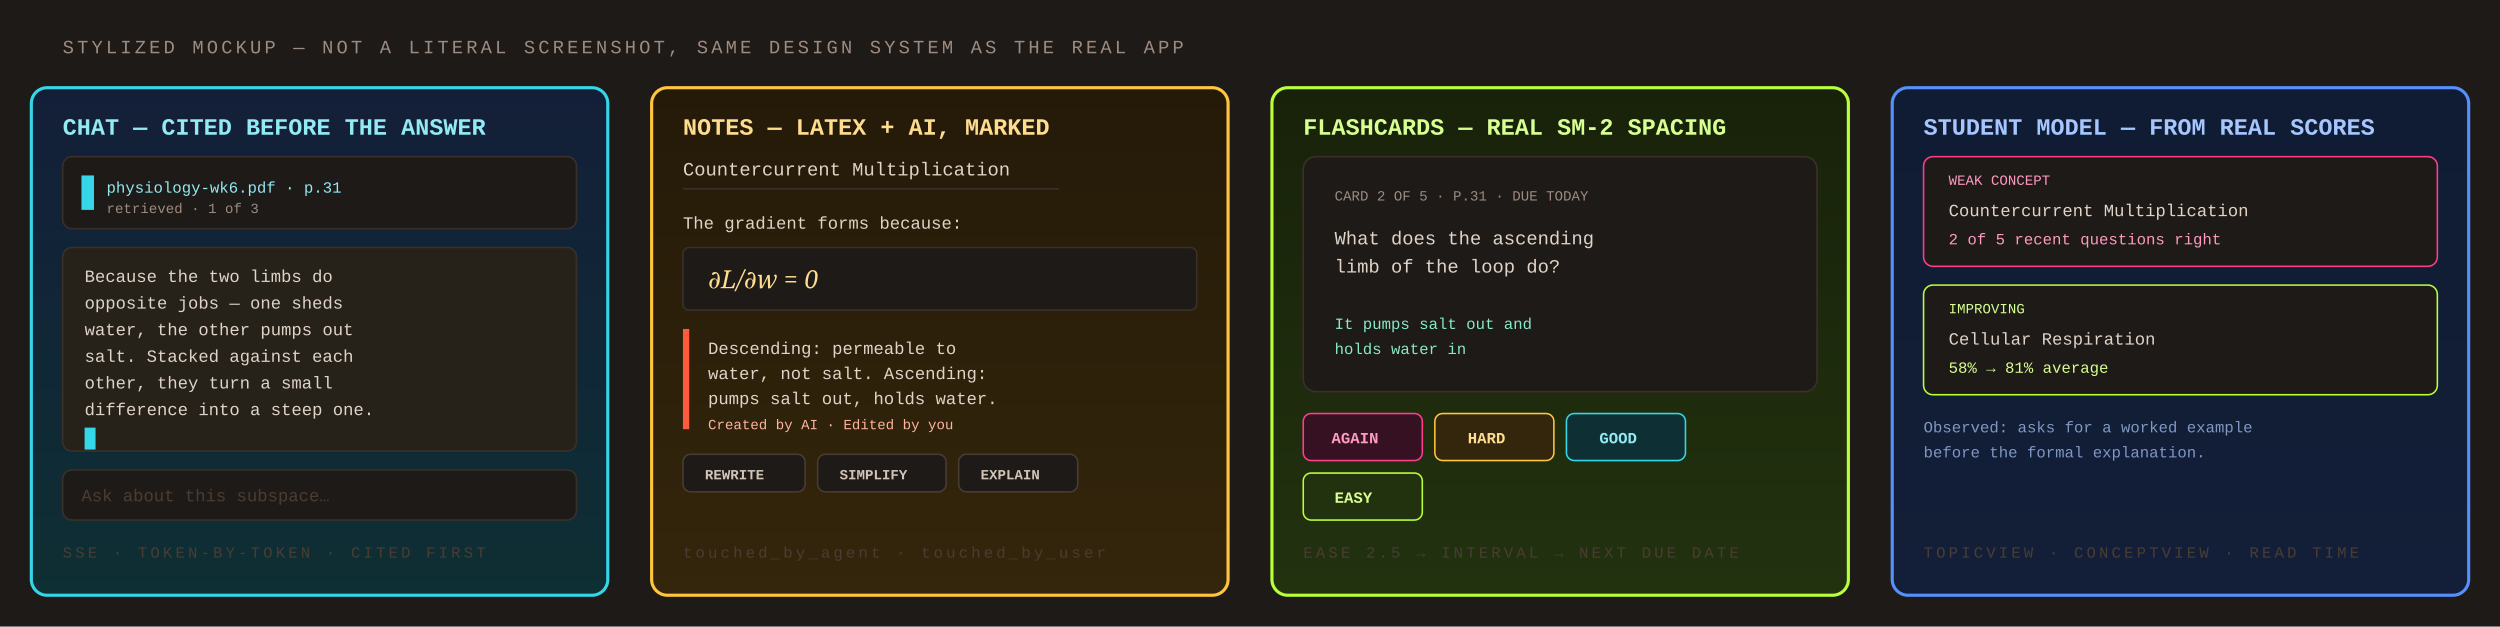
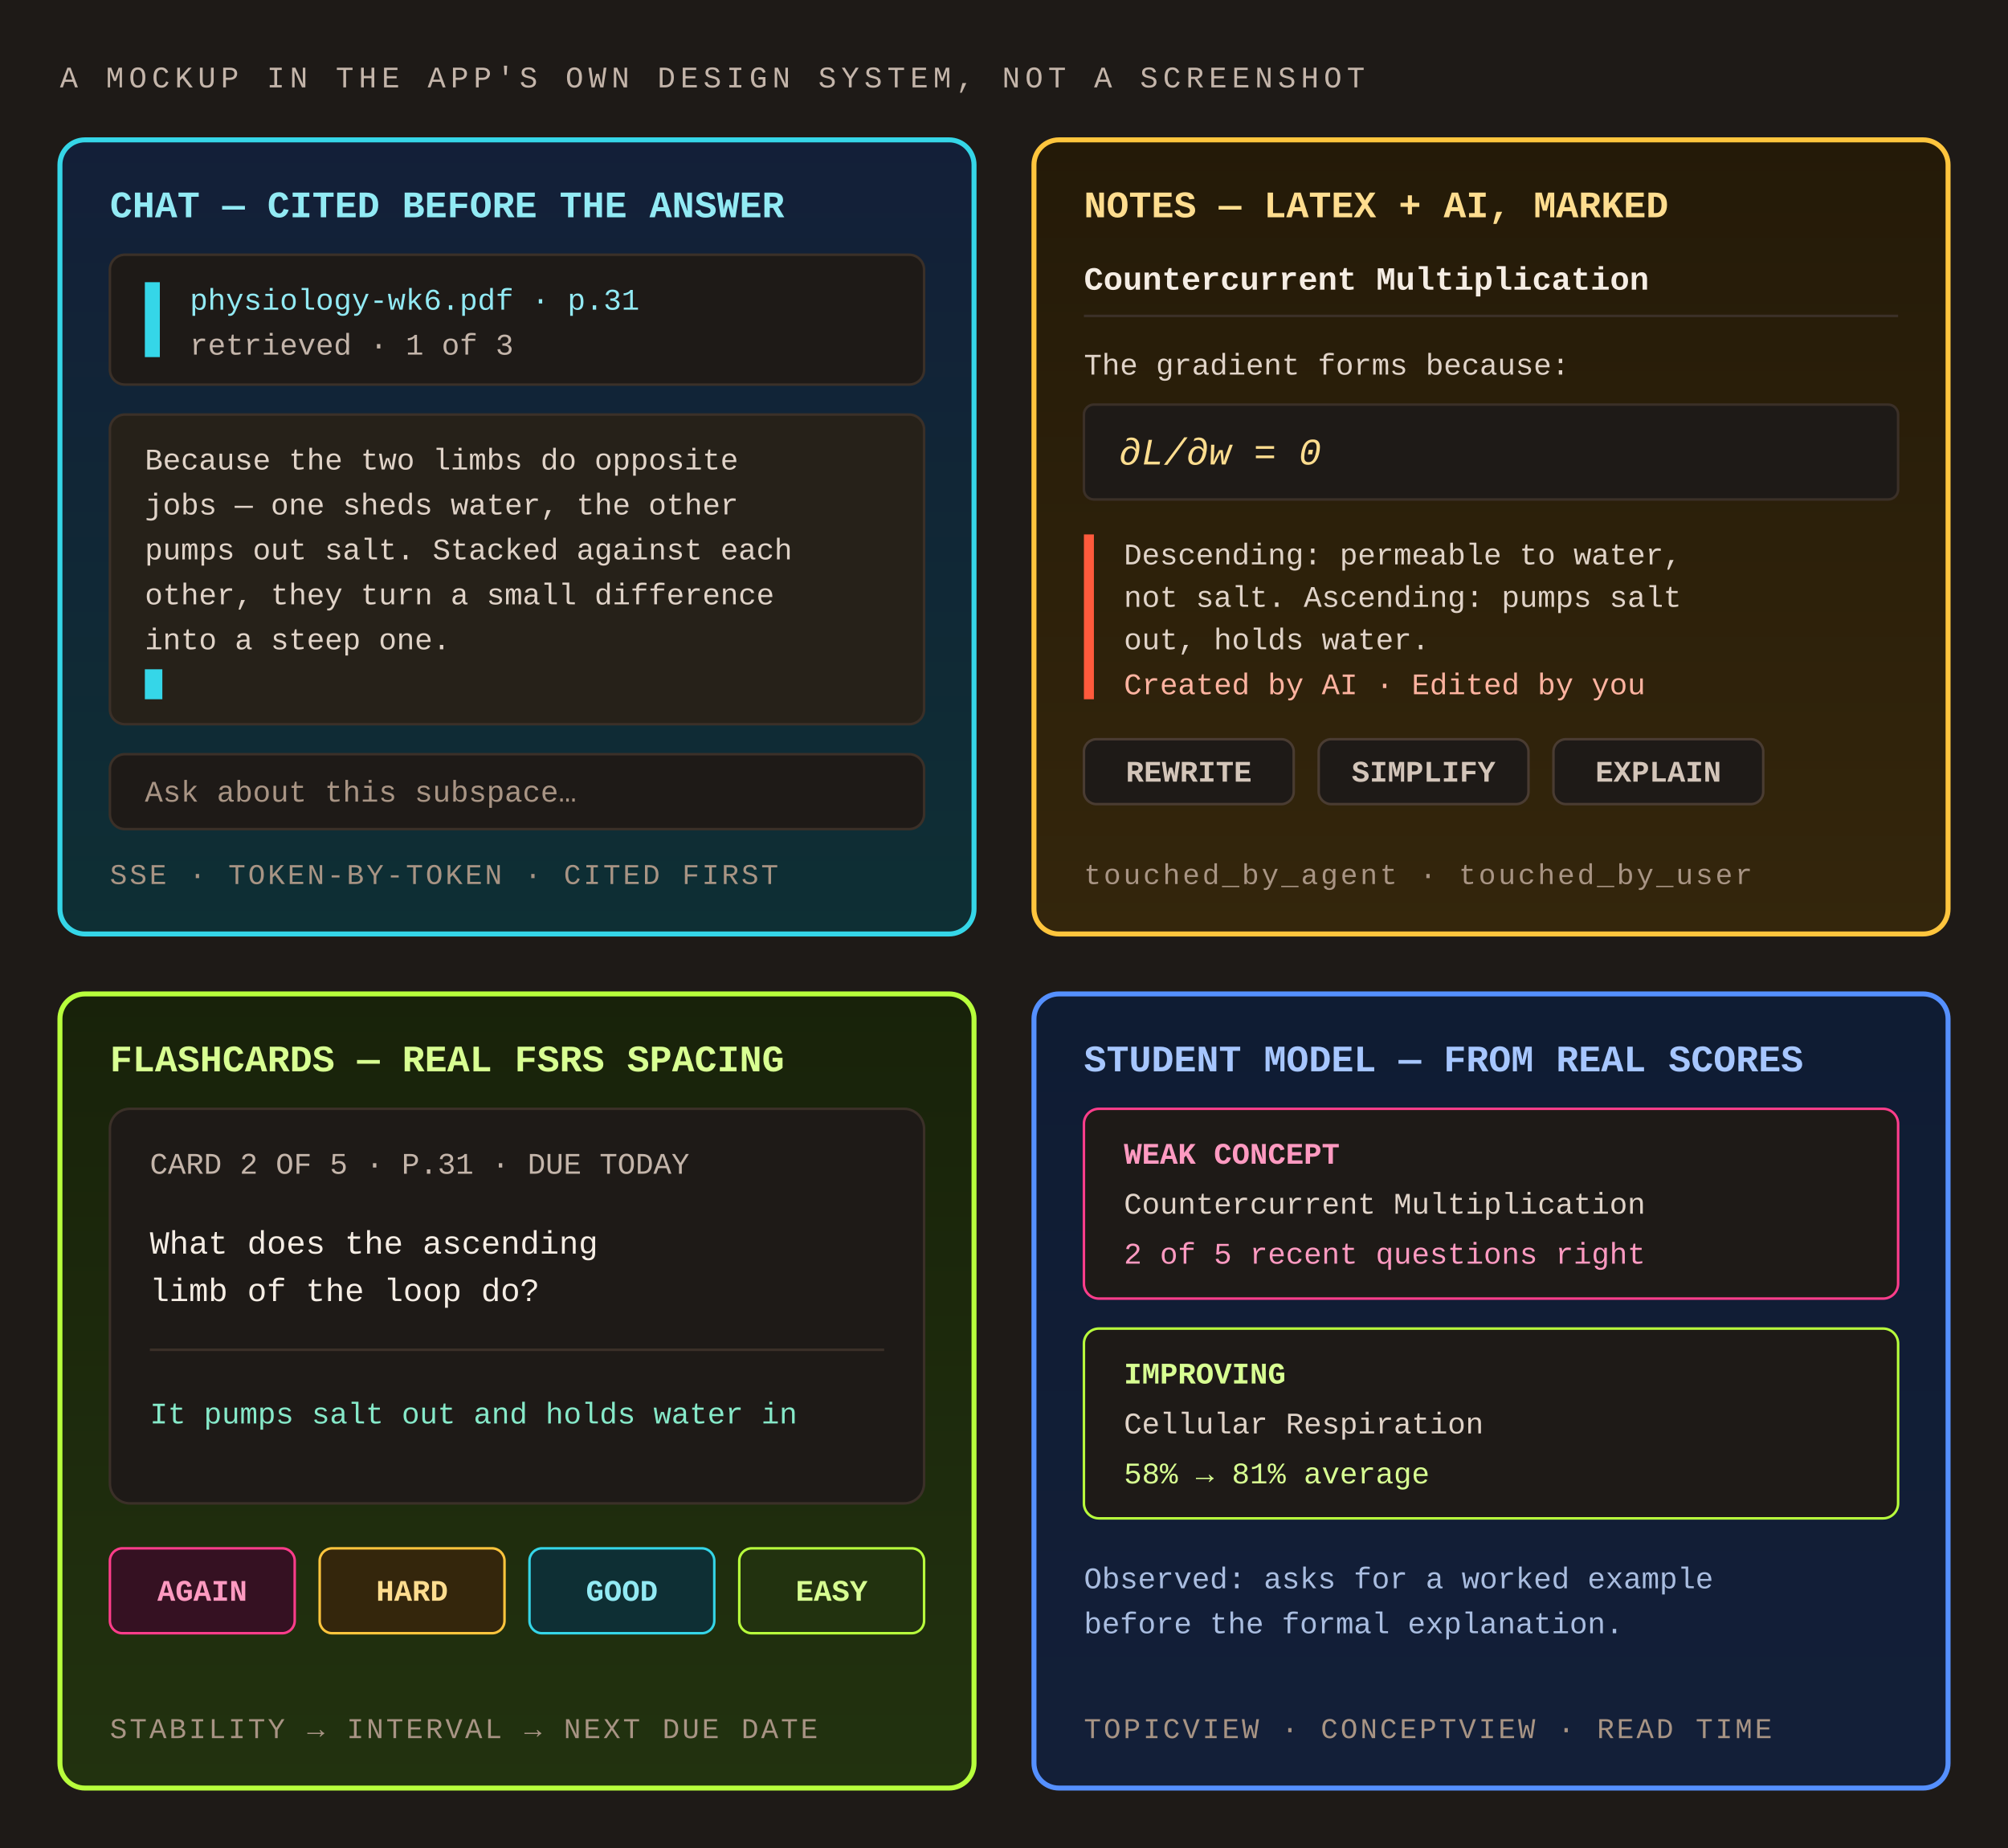
- <svg xmlns="http://www.w3.org/2000/svg" width="1596" height="400" viewBox="0 0 1596 400">
+ <svg xmlns="http://www.w3.org/2000/svg" width="804" height="740" viewBox="0 0 804 740">
  <defs>
    <linearGradient id="panel-sky" x1="0" y1="0" x2="0" y2="1">
      <stop offset="0%" stop-color="#131f38" />
      <stop offset="100%" stop-color="#0e2f34" />
    </linearGradient>
    <linearGradient id="panel-sun" x1="0" y1="0" x2="0" y2="1">
      <stop offset="0%" stop-color="#241a08" />
      <stop offset="100%" stop-color="#34260c" />
    </linearGradient>
    <linearGradient id="panel-mint" x1="0" y1="0" x2="0" y2="1">
      <stop offset="0%" stop-color="#18220a" />
      <stop offset="100%" stop-color="#22320f" />
    </linearGradient>
    <linearGradient id="panel-azure" x1="0" y1="0" x2="0" y2="1">
      <stop offset="0%" stop-color="#0f1c33" />
      <stop offset="100%" stop-color="#131f38" />
    </linearGradient>
  </defs>
-   <rect width="1596" height="400" fill="#1e1a17" />
-   <text x="40" y="34" font-family="'Courier New', monospace" font-size="12" letter-spacing="2" fill="#9c8b80">STYLIZED MOCKUP — NOT A LITERAL SCREENSHOT, SAME DESIGN SYSTEM AS THE REAL APP</text>
+   <style>
+     .pn{animation:pn 16s ease-in-out infinite}
+     .cite{animation:cite 16s ease-in-out infinite}
+     .cur{animation:blink 1.4s steps(1) infinite}
+     .press{animation:press 16s ease-in-out infinite;transform-box:fill-box;transform-origin:center}
+     @keyframes pn{0%,25%,100%{stroke-width:2}6%,19%{stroke-width:3.5}}
+     @keyframes cite{0%,16%,100%{stroke:#3b3028}3%,10%{stroke:#35d6e8}}
+     @keyframes blink{50%{opacity:0}}
+     @keyframes press{0%,60%,68%,100%{transform:none}64%{transform:scale(.94)}}
+     @media (prefers-reduced-motion:reduce){*{animation:none!important}}
+   </style>
+   <rect width="804" height="740" fill="#1e1a17" />
+   <text x="24" y="35" font-family="'Courier New', monospace" font-size="12" letter-spacing="2" fill="#c4b5aa">A MOCKUP IN THE APP'S OWN DESIGN SYSTEM, NOT A SCREENSHOT</text>
  <g>
-     <rect x="20" y="56" width="368" height="324" rx="10" fill="url(#panel-sky)" stroke="#35d6e8" stroke-width="2" />
-     <text x="40" y="86" font-family="'Courier New', monospace" font-weight="700" font-size="15" fill="#92eaf4">CHAT — CITED BEFORE THE ANSWER</text>
-     <rect x="40" y="100" width="328" height="46" rx="6" fill="#1e1a17" stroke="#3b3028" />
-     <rect x="52" y="112" width="8" height="22" fill="#35d6e8" />
-     <text x="68" y="123" font-family="'Courier New', monospace" font-size="10" fill="#92eaf4">physiology-wk6.pdf · p.31</text>
-     <text x="68" y="136" font-family="'Courier New', monospace" font-size="9" fill="#9c8b80">retrieved · 1 of 3</text>
-     <rect x="40" y="158" width="328" height="130" rx="6" fill="#262119" stroke="#3b3028" />
-     <text x="54" y="180" font-family="'Courier New', monospace" font-size="11" fill="#e0d3c8">Because the two limbs do</text>
-     <text x="54" y="197" font-family="'Courier New', monospace" font-size="11" fill="#e0d3c8">opposite jobs — one sheds</text>
-     <text x="54" y="214" font-family="'Courier New', monospace" font-size="11" fill="#e0d3c8">water, the other pumps out</text>
-     <text x="54" y="231" font-family="'Courier New', monospace" font-size="11" fill="#e0d3c8">salt. Stacked against each</text>
-     <text x="54" y="248" font-family="'Courier New', monospace" font-size="11" fill="#e0d3c8">other, they turn a small</text>
-     <text x="54" y="265" font-family="'Courier New', monospace" font-size="11" fill="#e0d3c8">difference into a steep one.</text>
-     <rect x="54" y="273" width="7" height="14" fill="#35d6e8" />
-     <rect x="40" y="300" width="328" height="32" rx="6" fill="#1e1a17" stroke="#3b3028" />
-     <text x="52" y="320" font-family="'Courier New', monospace" font-size="11" fill="#4a3c32">Ask about this subspace…</text>
-     <text x="40" y="356" font-family="'Courier New', monospace" font-size="10" letter-spacing="2" fill="#4a3c32">SSE · TOKEN-BY-TOKEN · CITED FIRST</text>
+     <rect class="pn" style="animation-delay:0s" x="24" y="56" width="366" height="318" rx="10" fill="url(#panel-sky)" stroke="#35d6e8" stroke-width="2" />
+     <text x="44" y="87" font-family="'Courier New', monospace" font-weight="700" font-size="15" fill="#92eaf4">CHAT — CITED BEFORE THE ANSWER</text>
+     <rect class="cite" x="44" y="102" width="326" height="52" rx="6" fill="#1e1a17" stroke="#3b3028" />
+     <rect x="58" y="113" width="6" height="30" fill="#35d6e8" />
+     <text x="76" y="124" font-family="'Courier New', monospace" font-size="12" fill="#92eaf4">physiology-wk6.pdf · p.31</text>
+     <text x="76" y="142" font-family="'Courier New', monospace" font-size="12" fill="#c4b5aa">retrieved · 1 of 3</text>
+     <rect x="44" y="166" width="326" height="124" rx="6" fill="#262119" stroke="#3b3028" />
+     <text x="58" y="188" font-family="'Courier New', monospace" font-size="12" fill="#e0d3c8">Because the two limbs do opposite</text>
+     <text x="58" y="206" font-family="'Courier New', monospace" font-size="12" fill="#e0d3c8">jobs — one sheds water, the other</text>
+     <text x="58" y="224" font-family="'Courier New', monospace" font-size="12" fill="#e0d3c8">pumps out salt. Stacked against each</text>
+     <text x="58" y="242" font-family="'Courier New', monospace" font-size="12" fill="#e0d3c8">other, they turn a small difference</text>
+     <text x="58" y="260" font-family="'Courier New', monospace" font-size="12" fill="#e0d3c8">into a steep one.</text>
+     <rect class="cur" x="58" y="268" width="7" height="12" fill="#35d6e8" />
+     <rect x="44" y="302" width="326" height="30" rx="6" fill="#1e1a17" stroke="#3b3028" />
+     <text x="58" y="321" font-family="'Courier New', monospace" font-size="12" fill="#a89484">Ask about this subspace…</text>
+     <text x="44" y="354" font-family="'Courier New', monospace" font-size="11.5" letter-spacing="1" fill="#a89484">SSE · TOKEN-BY-TOKEN · CITED FIRST</text>
  </g>
  <g>
-     <rect x="416" y="56" width="368" height="324" rx="10" fill="url(#panel-sun)" stroke="#ffc53d" stroke-width="2" />
-     <text x="436" y="86" font-family="'Courier New', monospace" font-weight="700" font-size="15" fill="#ffdd8f">NOTES — LATEX + AI, MARKED</text>
-     <text x="436" y="112" font-family="'Courier New', monospace" font-size="12" fill="#e0d3c8">Countercurrent Multiplication</text>
-     <rect x="436" y="120" width="240" height="1" fill="#3b3028" />
-     <text x="436" y="146" font-family="'Courier New', monospace" font-size="11" fill="#e0d3c8">The gradient forms because:</text>
-     <rect x="436" y="158" width="328" height="40" rx="4" fill="#1e1a17" stroke="#3b3028" />
-     <text x="452" y="184" font-family="Georgia, serif" font-style="italic" font-size="16" fill="#ffdd8f">∂L/∂w = 0</text>
-     <rect x="436" y="210" width="4" height="64" fill="#ff5a3c" />
-     <text x="452" y="226" font-family="'Courier New', monospace" font-size="11" fill="#e0d3c8">Descending: permeable to</text>
-     <text x="452" y="242" font-family="'Courier New', monospace" font-size="11" fill="#e0d3c8">water, not salt. Ascending:</text>
-     <text x="452" y="258" font-family="'Courier New', monospace" font-size="11" fill="#e0d3c8">pumps salt out, holds water.</text>
-     <text x="452" y="274" font-family="'Courier New', monospace" font-size="9" fill="#ffb3a0">Created by AI · Edited by you</text>
-     <g font-family="'Courier New', monospace" font-size="9" font-weight="700">
-       <rect x="436" y="290" width="78" height="24" rx="5" fill="#1e1a17" stroke="#4a3c32" />
-       <text x="450" y="306" fill="#d3c5b9">REWRITE</text>
-       <rect x="522" y="290" width="82" height="24" rx="5" fill="#1e1a17" stroke="#4a3c32" />
-       <text x="536" y="306" fill="#d3c5b9">SIMPLIFY</text>
-       <rect x="612" y="290" width="76" height="24" rx="5" fill="#1e1a17" stroke="#4a3c32" />
-       <text x="626" y="306" fill="#d3c5b9">EXPLAIN</text>
+     <rect class="pn" style="animation-delay:4s" x="414" y="56" width="366" height="318" rx="10" fill="url(#panel-sun)" stroke="#ffc53d" stroke-width="2" />
+     <text x="434" y="87" font-family="'Courier New', monospace" font-weight="700" font-size="15" fill="#ffdd8f">NOTES — LATEX + AI, MARKED</text>
+     <text x="434" y="116" font-family="'Courier New', monospace" font-size="13" font-weight="700" fill="#f5ede4">Countercurrent Multiplication</text>
+     <rect x="434" y="126" width="326" height="1" fill="#3b3028" />
+     <text x="434" y="150" font-family="'Courier New', monospace" font-size="12" fill="#e0d3c8">The gradient forms because:</text>
+     <rect x="434" y="162" width="326" height="38" rx="4" fill="#1e1a17" stroke="#3b3028" />
+     <text x="448" y="186" font-family="'Courier New', monospace" font-style="italic" font-size="15" fill="#ffdd8f">∂L/∂w = 0</text>
+     <rect x="434" y="214" width="4" height="66" fill="#ff5a3c" />
+     <text x="450" y="226" font-family="'Courier New', monospace" font-size="12" fill="#e0d3c8">Descending: permeable to water,</text>
+     <text x="450" y="243" font-family="'Courier New', monospace" font-size="12" fill="#e0d3c8">not salt. Ascending: pumps salt</text>
+     <text x="450" y="260" font-family="'Courier New', monospace" font-size="12" fill="#e0d3c8">out, holds water.</text>
+     <text x="450" y="278" font-family="'Courier New', monospace" font-size="12" fill="#ffb3a0">Created by AI · Edited by you</text>
+     <g font-family="'Courier New', monospace" font-size="12" font-weight="700" text-anchor="middle">
+       <rect x="434" y="296" width="84" height="26" rx="5" fill="#1e1a17" stroke="#4a3c32" />
+       <text x="476" y="313" fill="#d3c5b9">REWRITE</text>
+       <rect x="528" y="296" width="84" height="26" rx="5" fill="#1e1a17" stroke="#4a3c32" />
+       <text x="570" y="313" fill="#d3c5b9">SIMPLIFY</text>
+       <rect x="622" y="296" width="84" height="26" rx="5" fill="#1e1a17" stroke="#4a3c32" />
+       <text x="664" y="313" fill="#d3c5b9">EXPLAIN</text>
    </g>
-     <text x="436" y="356" font-family="'Courier New', monospace" font-size="10" letter-spacing="2" fill="#4a3c32">touched_by_agent · touched_by_user</text>
+     <text x="434" y="354" font-family="'Courier New', monospace" font-size="11.5" letter-spacing="1" fill="#a89484">touched_by_agent · touched_by_user</text>
  </g>
-   <g>
-     <rect x="812" y="56" width="368" height="324" rx="10" fill="url(#panel-mint)" stroke="#b8ff3c" stroke-width="2" />
-     <text x="832" y="86" font-family="'Courier New', monospace" font-weight="700" font-size="15" fill="#d8ff92">FLASHCARDS — REAL SM-2 SPACING</text>
-     <rect x="832" y="100" width="328" height="150" rx="8" fill="#1e1a17" stroke="#3b3028" />
-     <text x="852" y="128" font-family="'Courier New', monospace" font-size="9" fill="#9c8b80">CARD 2 OF 5 · P.31 · DUE TODAY</text>
-     <text x="852" y="156" font-family="'Courier New', monospace" font-size="12" fill="#e0d3c8">What does the ascending</text>
-     <text x="852" y="174" font-family="'Courier New', monospace" font-size="12" fill="#e0d3c8">limb of the loop do?</text>
-     <text x="852" y="210" font-family="'Courier New', monospace" font-size="10" fill="#86e9c9">It pumps salt out and</text>
-     <text x="852" y="226" font-family="'Courier New', monospace" font-size="10" fill="#86e9c9">holds water in</text>
-     <g font-family="'Courier New', monospace" font-size="10" font-weight="700">
-       <rect x="832" y="264" width="76" height="30" rx="5" fill="#351122" stroke="#ff3d8b" />
-       <text x="850" y="283" fill="#ff9ac1">AGAIN</text>
-       <rect x="916" y="264" width="76" height="30" rx="5" fill="#34260c" stroke="#ffc53d" />
-       <text x="937" y="283" fill="#ffdd8f">HARD</text>
-       <rect x="1000" y="264" width="76" height="30" rx="5" fill="#0e2f34" stroke="#35d6e8" />
-       <text x="1021" y="283" fill="#92eaf4">GOOD</text>
-       <rect x="832" y="302" width="76" height="30" rx="5" fill="#22320f" stroke="#b8ff3c" />
-       <text x="852" y="321" fill="#d8ff92">EASY</text>
+   <g transform="translate(0 342)">
+     <g>
+       <rect class="pn" style="animation-delay:8s" x="24" y="56" width="366" height="318" rx="10" fill="url(#panel-mint)" stroke="#b8ff3c" stroke-width="2" />
+       <text x="44" y="87" font-family="'Courier New', monospace" font-weight="700" font-size="15" fill="#d8ff92">FLASHCARDS — REAL FSRS SPACING</text>
+       <rect x="44" y="102" width="326" height="158" rx="8" fill="#1e1a17" stroke="#3b3028" />
+       <text x="60" y="128" font-family="'Courier New', monospace" font-size="12" fill="#c4b5aa">CARD 2 OF 5 · P.31 · DUE TODAY</text>
+       <text x="60" y="160" font-family="'Courier New', monospace" font-size="13" fill="#f5ede4">What does the ascending</text>
+       <text x="60" y="179" font-family="'Courier New', monospace" font-size="13" fill="#f5ede4">limb of the loop do?</text>
+       <rect x="60" y="198" width="294" height="1" fill="#3b3028" />
+       <text x="60" y="228" font-family="'Courier New', monospace" font-size="12" fill="#86e9c9">It pumps salt out and holds water in</text>
+       <g font-family="'Courier New', monospace" font-size="12" font-weight="700" text-anchor="middle">
+         <g>
+           <rect x="44" y="278" width="74" height="34" rx="5" fill="#351122" stroke="#ff3d8b" />
+           <text x="81" y="299" fill="#ff9ac1">AGAIN</text>
+         </g>
+         <g>
+           <rect x="128" y="278" width="74" height="34" rx="5" fill="#34260c" stroke="#ffc53d" />
+           <text x="165" y="299" fill="#ffdd8f">HARD</text>
+         </g>
+         <g class="press">
+           <rect x="212" y="278" width="74" height="34" rx="5" fill="#0e2f34" stroke="#35d6e8" />
+           <text x="249" y="299" fill="#92eaf4">GOOD</text>
+         </g>
+         <g>
+           <rect x="296" y="278" width="74" height="34" rx="5" fill="#22320f" stroke="#b8ff3c" />
+           <text x="333" y="299" fill="#d8ff92">EASY</text>
+         </g>
+       </g>
+       <text x="44" y="354" font-family="'Courier New', monospace" font-size="11.5" letter-spacing="1" fill="#a89484">STABILITY → INTERVAL → NEXT DUE DATE</text>
    </g>
-     <text x="832" y="356" font-family="'Courier New', monospace" font-size="10" letter-spacing="2" fill="#4a3c32">EASE 2.5 → INTERVAL → NEXT DUE DATE</text>
-   </g>
-   <g>
-     <rect x="1208" y="56" width="368" height="324" rx="10" fill="url(#panel-azure)" stroke="#5590ff" stroke-width="2" />
-     <text x="1228" y="86" font-family="'Courier New', monospace" font-weight="700" font-size="15" fill="#a6c6ff">STUDENT MODEL — FROM REAL SCORES</text>
-     <rect x="1228" y="100" width="328" height="70" rx="6" fill="#1e1a17" stroke="#ff3d8b" />
-     <text x="1244" y="118" font-family="'Courier New', monospace" font-size="9" fill="#ff9ac1">WEAK CONCEPT</text>
-     <text x="1244" y="138" font-family="'Courier New', monospace" font-size="11" fill="#e0d3c8">Countercurrent Multiplication</text>
-     <text x="1244" y="156" font-family="'Courier New', monospace" font-size="10" fill="#ff9ac1">2 of 5 recent questions right</text>
-     <rect x="1228" y="182" width="328" height="70" rx="6" fill="#1e1a17" stroke="#b8ff3c" />
-     <text x="1244" y="200" font-family="'Courier New', monospace" font-size="9" fill="#d8ff92">IMPROVING</text>
-     <text x="1244" y="220" font-family="'Courier New', monospace" font-size="11" fill="#e0d3c8">Cellular Respiration</text>
-     <text x="1244" y="238" font-family="'Courier New', monospace" font-size="10" fill="#d8ff92">58% → 81% average</text>
-     <text x="1228" y="276" font-family="'Courier New', monospace" font-size="10" fill="#7f97c2">Observed: asks for a worked example</text>
-     <text x="1228" y="292" font-family="'Courier New', monospace" font-size="10" fill="#7f97c2">before the formal explanation.</text>
-     <text x="1228" y="356" font-family="'Courier New', monospace" font-size="10" letter-spacing="2" fill="#4a3c32">TOPICVIEW · CONCEPTVIEW · READ TIME</text>
+     <g>
+       <rect class="pn" style="animation-delay:12s" x="414" y="56" width="366" height="318" rx="10" fill="url(#panel-azure)" stroke="#5590ff" stroke-width="2" />
+       <text x="434" y="87" font-family="'Courier New', monospace" font-weight="700" font-size="15" fill="#a6c6ff">STUDENT MODEL — FROM REAL SCORES</text>
+       <rect x="434" y="102" width="326" height="76" rx="6" fill="#1e1a17" stroke="#ff3d8b" />
+       <text x="450" y="124" font-family="'Courier New', monospace" font-size="12" font-weight="700" fill="#ff9ac1">WEAK CONCEPT</text>
+       <text x="450" y="144" font-family="'Courier New', monospace" font-size="12" fill="#e0d3c8">Countercurrent Multiplication</text>
+       <text x="450" y="164" font-family="'Courier New', monospace" font-size="12" fill="#ff9ac1">2 of 5 recent questions right</text>
+       <rect x="434" y="190" width="326" height="76" rx="6" fill="#1e1a17" stroke="#b8ff3c" />
+       <text x="450" y="212" font-family="'Courier New', monospace" font-size="12" font-weight="700" fill="#d8ff92">IMPROVING</text>
+       <text x="450" y="232" font-family="'Courier New', monospace" font-size="12" fill="#e0d3c8">Cellular Respiration</text>
+       <text x="450" y="252" font-family="'Courier New', monospace" font-size="12" fill="#d8ff92">58% → 81% average</text>
+       <text x="434" y="294" font-family="'Courier New', monospace" font-size="12" fill="#a9bde0">Observed: asks for a worked example</text>
+       <text x="434" y="312" font-family="'Courier New', monospace" font-size="12" fill="#a9bde0">before the formal explanation.</text>
+       <text x="434" y="354" font-family="'Courier New', monospace" font-size="11.5" letter-spacing="1" fill="#a89484">TOPICVIEW · CONCEPTVIEW · READ TIME</text>
+     </g>
  </g>
</svg>
